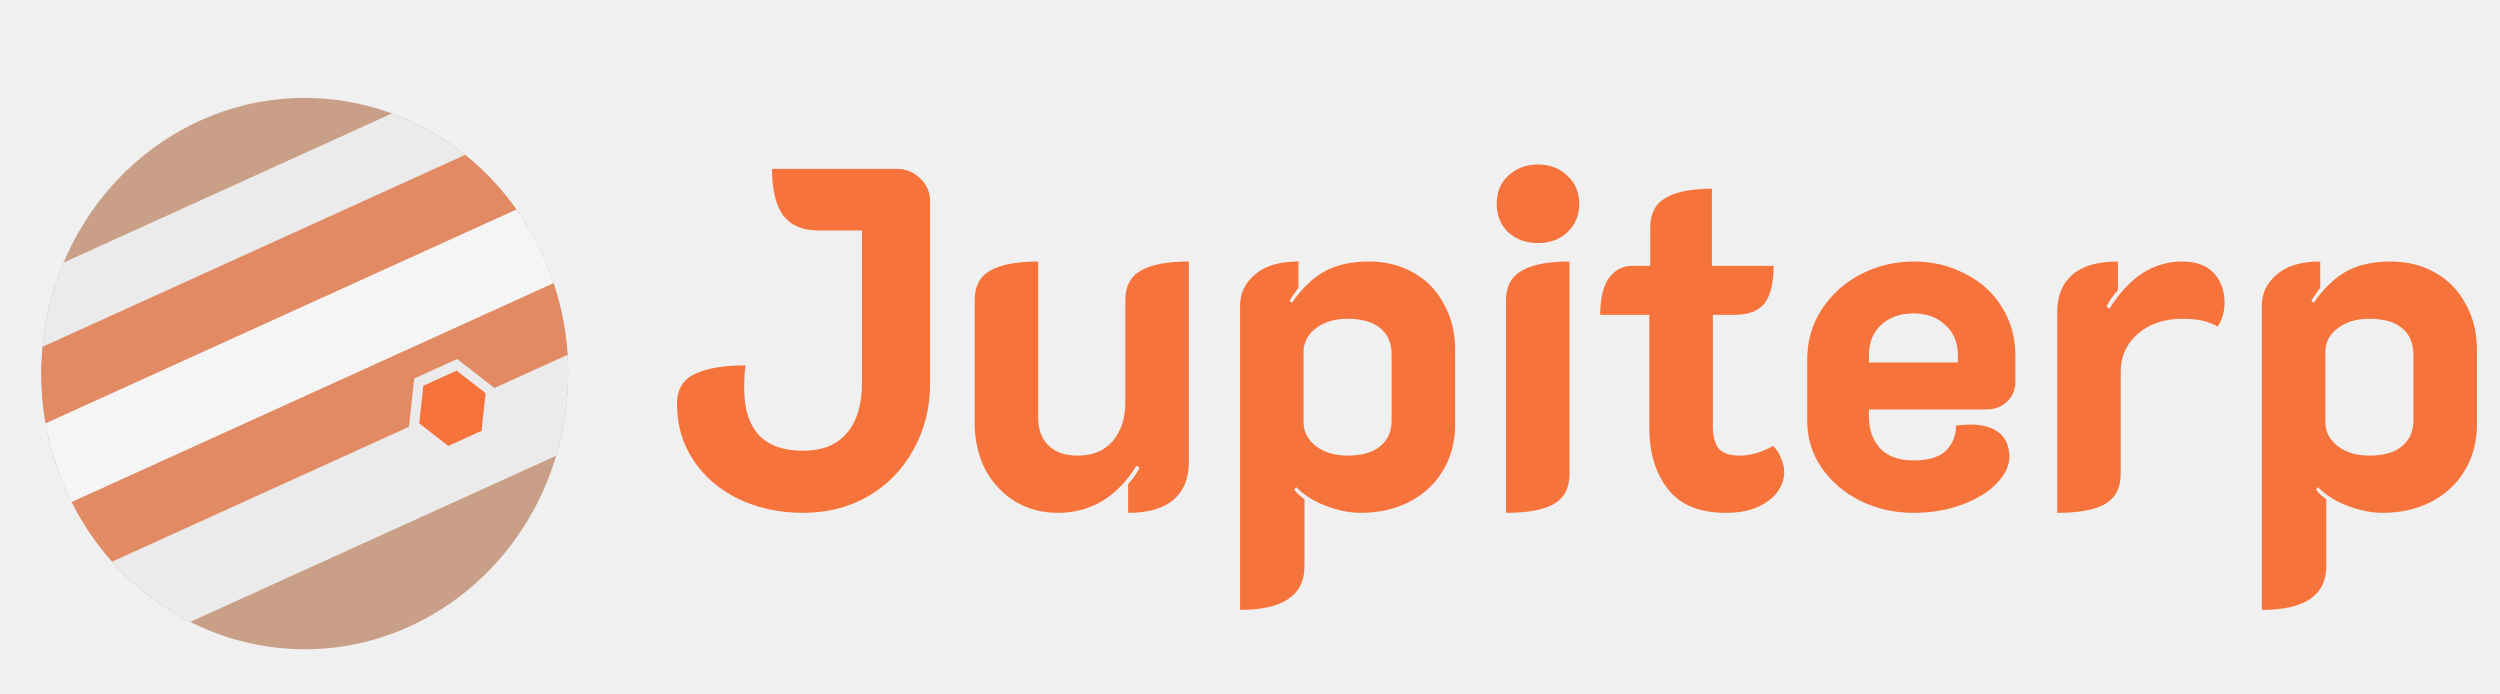
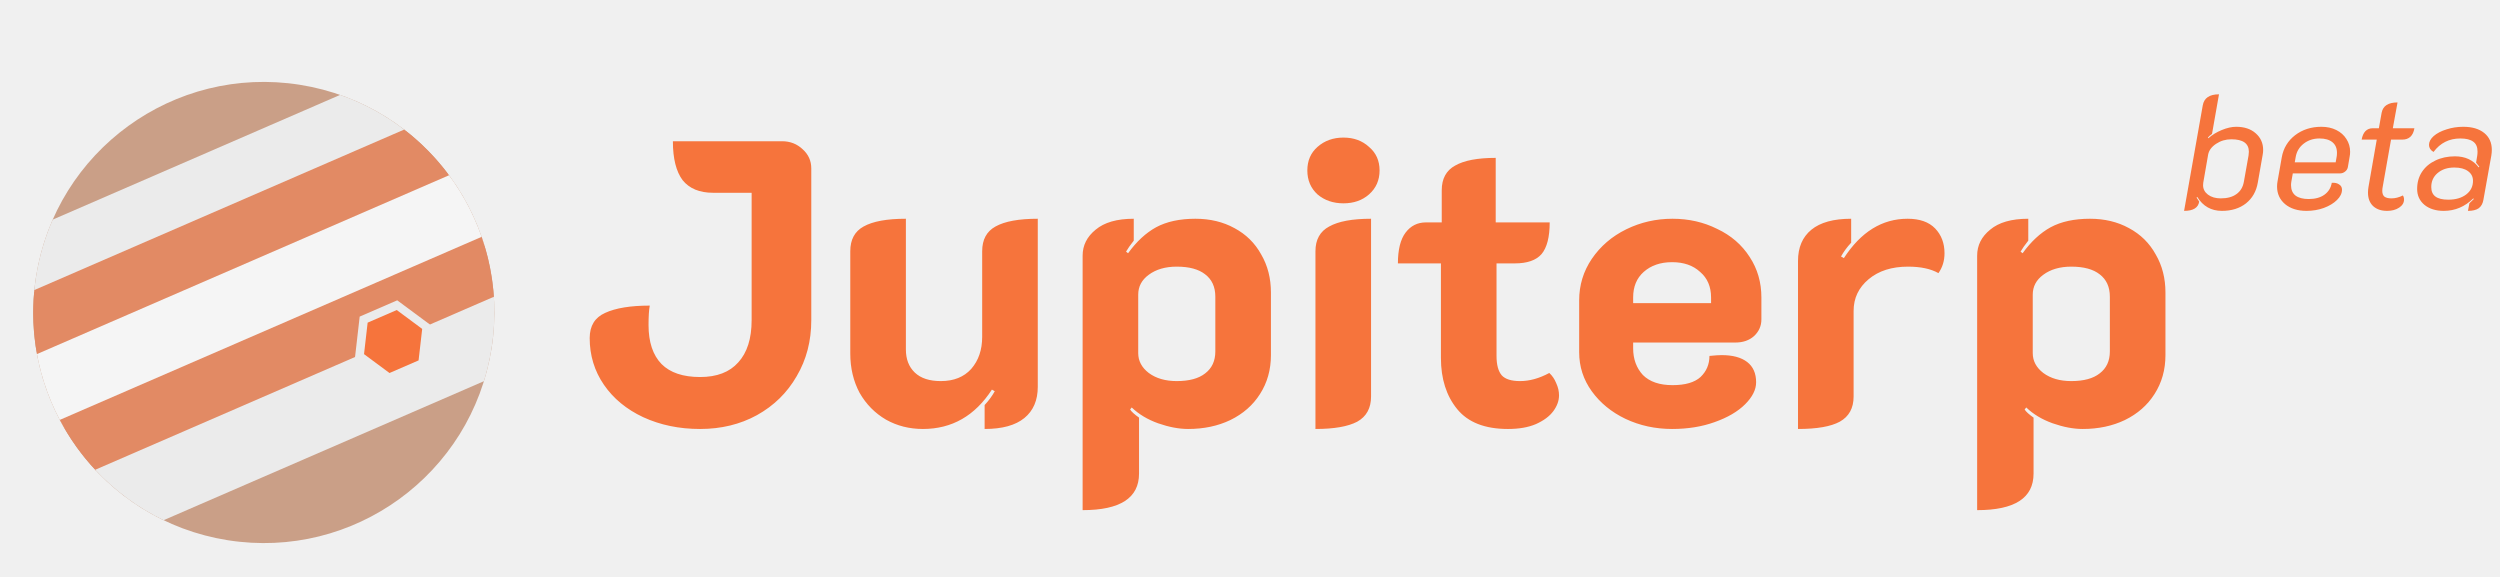
- <svg xmlns="http://www.w3.org/2000/svg" width="263" height="73" viewBox="0 0 263 73" fill="none">
-   <g clip-path="url(#clip0_4_2)">
-     <path d="M27.722 67.941C42.835 70.447 57.027 59.657 59.422 43.84C61.817 28.023 51.507 13.169 36.394 10.663C21.282 8.157 7.089 18.947 4.695 34.764C2.3 50.581 12.61 65.434 27.722 67.941Z" fill="#CA9F87" />
-     <path fill-rule="evenodd" clip-rule="evenodd" d="M49.135 16.462L4.459 36.752C4.516 36.092 4.594 35.429 4.695 34.764C5.076 32.244 5.757 29.852 6.694 27.62L41.23 11.935C44.135 12.998 46.793 14.541 49.135 16.462Z" fill="#EBEBEB" />
-     <path fill-rule="evenodd" clip-rule="evenodd" d="M58.59 30.931L8.099 53.863C6.474 50.938 5.33 47.707 4.761 44.304L54.188 21.856C56.141 24.571 57.641 27.642 58.59 30.931Z" fill="#F5F5F5" />
-     <path fill-rule="evenodd" clip-rule="evenodd" d="M4.484 36.479L48.928 16.294C50.979 17.944 52.792 19.882 54.32 22.041L4.8 44.532C4.344 41.929 4.225 39.225 4.484 36.479Z" fill="#E28A64" />
-     <path fill-rule="evenodd" clip-rule="evenodd" d="M59.713 37.452L11.882 59.175C10.17 57.268 8.708 55.126 7.541 52.81L58.235 29.786C59.047 32.227 59.553 34.802 59.713 37.452Z" fill="#E28A64" />
-     <path fill-rule="evenodd" clip-rule="evenodd" d="M58.509 47.941C58.902 46.617 59.209 45.248 59.422 43.84C59.755 41.639 59.843 39.456 59.705 37.323L11.798 59.081C14.109 61.678 16.884 63.844 20.015 65.423L58.509 47.941Z" fill="#EBEBEB" />
-     <path d="M43.02 44.932L43.58 39.818L48.091 37.769L52.042 40.834L51.482 45.947L46.971 47.996L43.02 44.932Z" fill="#EBEBEB" />
-     <path d="M44.103 44.539L44.537 40.578L48.031 38.991L51.092 41.364L50.658 45.325L47.163 46.913L44.103 44.539Z" fill="#F6743C" />
-     <path d="M84.485 53.951C81.981 53.951 79.705 53.457 77.657 52.471C75.641 51.484 74.064 50.123 72.927 48.387C71.789 46.652 71.22 44.695 71.22 42.517C71.22 40.986 71.837 39.931 73.073 39.353C74.341 38.74 76.129 38.434 78.437 38.434C78.34 38.979 78.291 39.795 78.291 40.884C78.291 43.028 78.811 44.661 79.852 45.784C80.892 46.873 82.436 47.417 84.485 47.417C86.5 47.417 88.029 46.805 89.069 45.58C90.142 44.355 90.678 42.585 90.678 40.272V24.245H86.045C84.42 24.245 83.201 23.717 82.388 22.662C81.607 21.574 81.217 19.94 81.217 17.762H94.336C95.311 17.762 96.14 18.103 96.823 18.783C97.506 19.43 97.847 20.229 97.847 21.182V40.272C97.847 42.892 97.262 45.24 96.092 47.315C94.954 49.391 93.361 51.024 91.312 52.215C89.297 53.372 87.021 53.951 84.485 53.951ZM125.065 48.642C125.065 50.344 124.528 51.654 123.455 52.573C122.382 53.491 120.789 53.951 118.676 53.951V50.939C119.164 50.395 119.57 49.816 119.895 49.204L119.554 49C117.506 52.3 114.742 53.951 111.263 53.951C109.638 53.951 108.158 53.559 106.825 52.777C105.492 51.96 104.436 50.837 103.655 49.408C102.908 47.945 102.534 46.294 102.534 44.457V31.595C102.534 30.131 103.07 29.094 104.143 28.481C105.248 27.834 106.939 27.511 109.215 27.511V43.947C109.215 45.172 109.573 46.141 110.288 46.856C111.003 47.571 112.043 47.928 113.409 47.928C114.97 47.928 116.189 47.417 117.067 46.397C117.944 45.342 118.383 43.998 118.383 42.364V31.595C118.383 30.131 118.92 29.094 119.993 28.481C121.098 27.834 122.789 27.511 125.065 27.511V48.642ZM130.453 32.156C130.453 30.863 130.973 29.774 132.013 28.889C133.054 27.971 134.582 27.511 136.598 27.511V30.267C136.207 30.778 135.898 31.237 135.671 31.646L135.915 31.85C136.923 30.387 138.044 29.298 139.28 28.583C140.548 27.869 142.125 27.511 144.01 27.511C145.766 27.511 147.327 27.903 148.692 28.685C150.09 29.468 151.163 30.574 151.911 32.003C152.691 33.398 153.081 34.997 153.081 36.801V44.661C153.081 46.499 152.642 48.132 151.765 49.561C150.919 50.956 149.733 52.045 148.204 52.828C146.709 53.577 145.018 53.951 143.133 53.951C142.027 53.951 140.824 53.712 139.524 53.236C138.256 52.76 137.199 52.096 136.354 51.245L136.159 51.501C136.321 51.773 136.679 52.113 137.232 52.522V59.565C137.232 62.628 134.972 64.159 130.453 64.159V32.156ZM141.767 47.928C143.262 47.928 144.401 47.605 145.181 46.958C145.994 46.311 146.4 45.393 146.4 44.202V37.311C146.4 36.086 145.994 35.151 145.181 34.504C144.401 33.857 143.262 33.534 141.767 33.534C140.401 33.534 139.28 33.874 138.402 34.555C137.557 35.202 137.134 36.035 137.134 37.056V44.406C137.134 45.393 137.557 46.227 138.402 46.907C139.28 47.587 140.401 47.928 141.767 47.928ZM161.797 25.572C160.561 25.572 159.521 25.198 158.676 24.449C157.863 23.666 157.456 22.662 157.456 21.437C157.456 20.212 157.863 19.226 158.676 18.477C159.521 17.694 160.561 17.303 161.797 17.303C163.032 17.303 164.056 17.694 164.869 18.477C165.715 19.226 166.137 20.212 166.137 21.437C166.137 22.662 165.715 23.666 164.869 24.449C164.056 25.198 163.032 25.572 161.797 25.572ZM158.432 31.595C158.432 30.131 158.985 29.094 160.09 28.481C161.195 27.834 162.87 27.511 165.113 27.511V49.867C165.113 51.331 164.56 52.385 163.455 53.032C162.35 53.645 160.675 53.951 158.432 53.951V31.595ZM181.556 53.951C178.793 53.951 176.761 53.117 175.46 51.45C174.16 49.782 173.509 47.639 173.509 45.019V33.126H168.34C168.34 31.39 168.649 30.098 169.266 29.247C169.884 28.396 170.697 27.971 171.705 27.971H173.607V23.938C173.607 22.475 174.143 21.437 175.216 20.825C176.289 20.178 177.915 19.855 180.093 19.855V27.971H186.579C186.579 29.808 186.254 31.135 185.604 31.952C184.954 32.734 183.881 33.126 182.385 33.126H180.191V44.763C180.191 45.886 180.402 46.703 180.824 47.213C181.247 47.69 181.979 47.928 183.019 47.928C184.157 47.928 185.328 47.587 186.53 46.907C186.888 47.247 187.164 47.673 187.359 48.183C187.587 48.693 187.701 49.204 187.701 49.714C187.701 50.395 187.473 51.058 187.018 51.705C186.563 52.352 185.864 52.896 184.921 53.338C184.011 53.746 182.889 53.951 181.556 53.951ZM201.29 53.951C199.274 53.951 197.404 53.525 195.681 52.675C193.991 51.824 192.642 50.667 191.634 49.204C190.626 47.741 190.122 46.107 190.122 44.304V37.771C190.122 35.865 190.626 34.13 191.634 32.564C192.674 30.965 194.056 29.723 195.779 28.838C197.501 27.954 199.354 27.511 201.338 27.511C203.289 27.511 205.078 27.937 206.703 28.787C208.361 29.604 209.662 30.778 210.604 32.309C211.547 33.806 212.019 35.508 212.019 37.413V40.169C212.019 40.986 211.726 41.684 211.141 42.262C210.556 42.807 209.809 43.079 208.898 43.079H196.608V43.794C196.608 45.155 196.998 46.278 197.778 47.162C198.592 48.013 199.778 48.438 201.338 48.438C202.866 48.438 203.987 48.098 204.703 47.417C205.419 46.703 205.776 45.818 205.776 44.763C206.426 44.695 206.914 44.661 207.239 44.661C208.572 44.661 209.596 44.95 210.312 45.529C211.028 46.107 211.385 46.958 211.385 48.081C211.385 49 210.946 49.918 210.068 50.837C209.19 51.756 207.971 52.505 206.41 53.083C204.883 53.661 203.176 53.951 201.29 53.951ZM205.971 38.128V37.413C205.971 36.052 205.532 34.98 204.655 34.198C203.81 33.381 202.688 32.973 201.29 32.973C199.891 32.973 198.754 33.381 197.876 34.198C197.031 34.98 196.608 36.052 196.608 37.413V38.128H205.971ZM229.634 33.534C227.683 33.534 226.105 34.062 224.903 35.117C223.7 36.171 223.099 37.498 223.099 39.098V49.867C223.099 51.331 222.545 52.385 221.441 53.032C220.368 53.645 218.692 53.951 216.418 53.951V32.82C216.418 31.118 216.954 29.808 218.027 28.889C219.1 27.971 220.692 27.511 222.806 27.511V30.523C222.319 31.067 221.911 31.646 221.587 32.258L221.928 32.462C223.977 29.162 226.528 27.511 229.585 27.511C231.048 27.511 232.152 27.92 232.901 28.736C233.649 29.553 234.023 30.591 234.023 31.85C234.023 32.803 233.779 33.636 233.292 34.351C232.381 33.806 231.161 33.534 229.634 33.534ZM237.944 32.156C237.944 30.863 238.463 29.774 239.505 28.889C240.544 27.971 242.072 27.511 244.089 27.511V30.267C243.699 30.778 243.389 31.237 243.162 31.646L243.406 31.85C244.413 30.387 245.535 29.298 246.771 28.583C248.039 27.869 249.615 27.511 251.502 27.511C253.258 27.511 254.818 27.903 256.184 28.685C257.58 29.468 258.653 30.574 259.402 32.003C260.183 33.398 260.573 34.997 260.573 36.801V44.661C260.573 46.499 260.134 48.132 259.256 49.561C258.409 50.956 257.223 52.045 255.696 52.828C254.2 53.577 252.508 53.951 250.624 53.951C249.518 53.951 248.314 53.712 247.015 53.236C245.747 52.76 244.69 52.096 243.845 51.245L243.65 51.501C243.812 51.773 244.169 52.113 244.723 52.522V59.565C244.723 62.628 242.462 64.159 237.944 64.159V32.156ZM249.258 47.928C250.753 47.928 251.892 47.605 252.672 46.958C253.484 46.311 253.891 45.393 253.891 44.202V37.311C253.891 36.086 253.484 35.151 252.672 34.504C251.892 33.857 250.753 33.534 249.258 33.534C247.893 33.534 246.771 33.874 245.893 34.555C245.047 35.202 244.625 36.035 244.625 37.056V44.406C244.625 45.393 245.047 46.227 245.893 46.907C246.771 47.587 247.893 47.928 249.258 47.928Z" fill="#F6743C" />
-   </g>
-   <defs>
-     <clipPath id="clip0_4_2">
-       <rect width="261.985" height="72.479" fill="white" transform="translate(0.358704)" />
-     </clipPath>
-   </defs>
+ <svg xmlns="http://www.w3.org/2000/svg" width="1540" height="355" viewBox="0 0 1540 355" fill="none">
+   <circle cx="162.5" cy="192.5" r="142.023" transform="rotate(9.00402 162.5 192.5)" fill="#CA9F87" />
+   <path fill-rule="evenodd" clip-rule="evenodd" d="M250.038 80.63L21.021 180.012C21.31 176.776 21.711 173.529 22.227 170.273C24.183 157.93 27.674 146.213 32.474 135.284L209.514 58.458C224.406 63.662 238.036 71.221 250.038 80.63Z" fill="#EBEBEB" />
+   <path fill-rule="evenodd" clip-rule="evenodd" d="M298.51 151.501L39.678 263.82C31.347 249.493 25.484 233.667 22.567 217.001L275.941 107.05C285.955 120.348 293.641 135.388 298.51 151.501Z" fill="#F5F5F5" />
+   <path fill-rule="evenodd" clip-rule="evenodd" d="M21.147 178.672L248.976 79.805C259.492 87.89 268.786 97.383 276.618 107.956L22.767 218.115C20.43 205.37 19.819 192.123 21.147 178.672Z" fill="#E28A64" />
+   <path fill-rule="evenodd" clip-rule="evenodd" d="M304.264 183.438L59.071 289.839C50.293 280.498 42.802 270.005 36.82 258.662L296.687 145.893C300.852 157.849 303.447 170.46 304.264 183.438Z" fill="#E28A64" />
+   <path fill-rule="evenodd" clip-rule="evenodd" d="M298.093 234.813C300.106 228.332 301.68 221.627 302.773 214.727C304.481 203.946 304.928 193.256 304.223 182.808L58.64 289.379C70.49 302.099 84.714 312.708 100.762 320.444L298.093 234.813Z" fill="#EBEBEB" />
+   <path d="M218.693 220.075L221.565 195.03L244.69 184.994L264.944 200.003L262.073 225.048L238.947 235.084L218.693 220.075Z" fill="#EBEBEB" />
+   <path d="M224.243 218.151L226.467 198.75L244.381 190.976L260.071 202.603L257.847 222.004L239.933 229.778L224.243 218.151Z" fill="#F6743C" />
+   <path d="M431.25 264.25C418.417 264.25 406.75 261.833 396.25 257C385.917 252.167 377.833 245.5 372 237C366.167 228.5 363.25 218.917 363.25 208.25C363.25 200.75 366.417 195.583 372.75 192.75C379.25 189.75 388.417 188.25 400.25 188.25C399.75 190.917 399.5 194.917 399.5 200.25C399.5 210.75 402.167 218.75 407.5 224.25C412.833 229.583 420.75 232.25 431.25 232.25C441.583 232.25 449.417 229.25 454.75 223.25C460.25 217.25 463 208.583 463 197.25V118.75H439.25C430.917 118.75 424.667 116.167 420.5 111C416.5 105.667 414.5 97.667 414.5 87H481.75C486.75 87 491 88.667 494.5 92C498 95.167 499.75 99.083 499.75 103.75V197.25C499.75 210.083 496.75 221.583 490.75 231.75C484.917 241.917 476.75 249.917 466.25 255.75C455.917 261.417 444.25 264.25 431.25 264.25ZM639.273 238.25C639.273 246.583 636.523 253 631.023 257.5C625.523 262 617.357 264.25 606.523 264.25V249.5C609.023 246.833 611.107 244 612.773 241L611.023 240C600.523 256.167 586.357 264.25 568.523 264.25C560.19 264.25 552.607 262.333 545.773 258.5C538.94 254.5 533.523 249 529.523 242C525.69 234.833 523.773 226.75 523.773 217.75V154.75C523.773 147.583 526.523 142.5 532.023 139.5C537.69 136.333 546.357 134.75 558.023 134.75V215.25C558.023 221.25 559.857 226 563.523 229.5C567.19 233 572.523 234.75 579.523 234.75C587.523 234.75 593.773 232.25 598.273 227.25C602.773 222.083 605.023 215.5 605.023 207.5V154.75C605.023 147.583 607.773 142.5 613.273 139.5C618.94 136.333 627.607 134.75 639.273 134.75V238.25ZM666.893 157.5C666.893 151.167 669.559 145.833 674.893 141.5C680.226 137 688.059 134.75 698.393 134.75V148.25C696.393 150.75 694.809 153 693.643 155L694.893 156C700.059 148.833 705.809 143.5 712.143 140C718.643 136.5 726.726 134.75 736.393 134.75C745.393 134.75 753.393 136.667 760.393 140.5C767.559 144.333 773.059 149.75 776.893 156.75C780.893 163.583 782.893 171.417 782.893 180.25V218.75C782.893 227.75 780.643 235.75 776.143 242.75C771.809 249.583 765.726 254.917 757.893 258.75C750.226 262.417 741.559 264.25 731.893 264.25C726.226 264.25 720.059 263.083 713.393 260.75C706.893 258.417 701.476 255.167 697.143 251L696.143 252.25C696.976 253.583 698.809 255.25 701.643 257.25V291.75C701.643 306.75 690.059 314.25 666.893 314.25V157.5ZM724.893 234.75C732.559 234.75 738.393 233.167 742.393 230C746.559 226.833 748.643 222.333 748.643 216.5V182.75C748.643 176.75 746.559 172.167 742.393 169C738.393 165.833 732.559 164.25 724.893 164.25C717.893 164.25 712.143 165.917 707.643 169.25C703.309 172.417 701.143 176.5 701.143 181.5V217.5C701.143 222.333 703.309 226.417 707.643 229.75C712.143 233.083 717.893 234.75 724.893 234.75ZM827.57 125.25C821.237 125.25 815.904 123.417 811.57 119.75C807.404 115.917 805.32 111 805.32 105C805.32 99 807.404 94.167 811.57 90.5C815.904 86.667 821.237 84.75 827.57 84.75C833.904 84.75 839.154 86.667 843.32 90.5C847.654 94.167 849.82 99 849.82 105C849.82 111 847.654 115.917 843.32 119.75C839.154 123.417 833.904 125.25 827.57 125.25ZM810.32 154.75C810.32 147.583 813.154 142.5 818.82 139.5C824.487 136.333 833.07 134.75 844.57 134.75V244.25C844.57 251.417 841.737 256.583 836.07 259.75C830.404 262.75 821.82 264.25 810.32 264.25V154.75ZM928.861 264.25C914.695 264.25 904.278 260.167 897.611 252C890.945 243.833 887.611 233.333 887.611 220.5V162.25H861.111C861.111 153.75 862.695 147.417 865.861 143.25C869.028 139.083 873.195 137 878.361 137H888.111V117.25C888.111 110.083 890.861 105 896.361 102C901.861 98.833 910.195 97.25 921.361 97.25V137H954.611C954.611 146 952.945 152.5 949.611 156.5C946.278 160.333 940.778 162.25 933.111 162.25H921.861V219.25C921.861 224.75 922.945 228.75 925.111 231.25C927.278 233.583 931.028 234.75 936.361 234.75C942.195 234.75 948.195 233.083 954.361 229.75C956.195 231.417 957.611 233.5 958.611 236C959.778 238.5 960.361 241 960.361 243.5C960.361 246.833 959.195 250.083 956.861 253.25C954.528 256.417 950.945 259.083 946.111 261.25C941.445 263.25 935.695 264.25 928.861 264.25ZM1030.02 264.25C1019.69 264.25 1010.1 262.167 1001.27 258C992.605 253.833 985.688 248.167 980.521 241C975.355 233.833 972.771 225.833 972.771 217V185C972.771 175.667 975.355 167.167 980.521 159.5C985.855 151.667 992.938 145.583 1001.77 141.25C1010.6 136.917 1020.1 134.75 1030.27 134.75C1040.27 134.75 1049.44 136.833 1057.77 141C1066.27 145 1072.94 150.75 1077.77 158.25C1082.6 165.583 1085.02 173.917 1085.02 183.25V196.75C1085.02 200.75 1083.52 204.167 1080.52 207C1077.52 209.667 1073.69 211 1069.02 211H1006.02V214.5C1006.02 221.167 1008.02 226.667 1012.02 231C1016.19 235.167 1022.27 237.25 1030.27 237.25C1038.1 237.25 1043.85 235.583 1047.52 232.25C1051.19 228.75 1053.02 224.417 1053.02 219.25C1056.35 218.917 1058.85 218.75 1060.52 218.75C1067.35 218.75 1072.6 220.167 1076.27 223C1079.94 225.833 1081.77 230 1081.77 235.5C1081.77 240 1079.52 244.5 1075.02 249C1070.52 253.5 1064.27 257.167 1056.27 260C1048.44 262.833 1039.69 264.25 1030.02 264.25ZM1054.02 186.75V183.25C1054.02 176.583 1051.77 171.333 1047.27 167.5C1042.94 163.5 1037.19 161.5 1030.02 161.5C1022.85 161.5 1017.02 163.5 1012.52 167.5C1008.19 171.333 1006.02 176.583 1006.02 183.25V186.75H1054.02ZM1175.32 164.25C1165.32 164.25 1157.23 166.833 1151.07 172C1144.9 177.167 1141.82 183.667 1141.82 191.5V244.25C1141.82 251.417 1138.98 256.583 1133.32 259.75C1127.82 262.75 1119.23 264.25 1107.57 264.25V160.75C1107.57 152.417 1110.32 146 1115.82 141.5C1121.32 137 1129.48 134.75 1140.32 134.75V149.5C1137.82 152.167 1135.73 155 1134.07 158L1135.82 159C1146.32 142.833 1159.4 134.75 1175.07 134.75C1182.57 134.75 1188.23 136.75 1192.07 140.75C1195.9 144.75 1197.82 149.833 1197.82 156C1197.82 160.667 1196.57 164.75 1194.07 168.25C1189.4 165.583 1183.15 164.25 1175.32 164.25ZM1217.92 157.5C1217.92 151.167 1220.58 145.833 1225.92 141.5C1231.25 137 1239.08 134.75 1249.42 134.75V148.25C1247.42 150.75 1245.83 153 1244.67 155L1245.92 156C1251.08 148.833 1256.83 143.5 1263.17 140C1269.67 136.5 1277.75 134.75 1287.42 134.75C1296.42 134.75 1304.42 136.667 1311.42 140.5C1318.58 144.333 1324.08 149.75 1327.92 156.75C1331.92 163.583 1333.92 171.417 1333.92 180.25V218.75C1333.92 227.75 1331.67 235.75 1327.17 242.75C1322.83 249.583 1316.75 254.917 1308.92 258.75C1301.25 262.417 1292.58 264.25 1282.92 264.25C1277.25 264.25 1271.08 263.083 1264.42 260.75C1257.92 258.417 1252.5 255.167 1248.17 251L1247.17 252.25C1248 253.583 1249.83 255.25 1252.67 257.25V291.75C1252.67 306.75 1241.08 314.25 1217.92 314.25V157.5ZM1275.92 234.75C1283.58 234.75 1289.42 233.167 1293.42 230C1297.58 226.833 1299.67 222.333 1299.67 216.5V182.75C1299.67 176.75 1297.58 172.167 1293.42 169C1289.42 165.833 1283.58 164.25 1275.92 164.25C1268.92 164.25 1263.17 165.917 1258.67 169.25C1254.33 172.417 1252.17 176.5 1252.17 181.5V217.5C1252.17 222.333 1254.33 226.417 1258.67 229.75C1263.17 233.083 1268.92 234.75 1275.92 234.75Z" fill="#F6743C" />
+   <path d="M1356.9 64.9C1357.7 60.367 1361.03 58.1 1366.9 58.1L1362.6 82.5C1361.47 83.3 1360.63 84.033 1360.1 84.7L1360.3 85.2C1362.7 83.067 1365.47 81.367 1368.6 80.1C1371.8 78.767 1374.77 78.1 1377.5 78.1C1382.5 78.1 1386.5 79.433 1389.5 82.1C1392.57 84.767 1394.1 88.2 1394.1 92.4C1394.1 93.4 1394 94.4 1393.8 95.4L1390.8 112.5C1389.87 117.9 1387.43 122.167 1383.5 125.3C1379.57 128.367 1374.63 129.9 1368.7 129.9C1362.1 129.9 1357.03 127.033 1353.5 121.3L1353.1 121.7L1354.7 124.2C1354.1 128 1351 129.9 1345.4 129.9L1356.9 64.9ZM1368 122.2C1372 122.2 1375.2 121.333 1377.6 119.6C1380.07 117.867 1381.6 115.367 1382.2 112.1L1385.1 95.8C1385.23 94.733 1385.3 93.967 1385.3 93.5C1385.3 88.367 1381.7 85.8 1374.5 85.8C1371.03 85.8 1367.9 86.733 1365.1 88.6C1362.3 90.467 1360.67 92.7 1360.2 95.3L1357.2 112.6C1357.13 112.933 1357.1 113.433 1357.1 114.1C1357.1 116.433 1358.1 118.367 1360.1 119.9C1362.17 121.433 1364.8 122.2 1368 122.2ZM1420.87 129.9C1415.4 129.9 1411 128.533 1407.67 125.8C1404.34 123 1402.67 119.367 1402.67 114.9C1402.67 113.833 1402.77 112.767 1402.97 111.7L1405.57 96.9C1406.57 91.3 1409.3 86.767 1413.77 83.3C1418.3 79.833 1423.7 78.1 1429.97 78.1C1433.44 78.1 1436.5 78.767 1439.17 80.1C1441.84 81.433 1443.9 83.267 1445.37 85.6C1446.9 87.933 1447.67 90.567 1447.67 93.5C1447.67 94.567 1447.57 95.6 1447.37 96.6L1446.27 103C1446.07 104.067 1445.5 104.967 1444.57 105.7C1443.64 106.433 1442.64 106.8 1441.57 106.8H1412.37L1411.57 111.3C1411.37 112.3 1411.27 113.2 1411.27 114C1411.27 116.867 1412.2 119.033 1414.07 120.5C1415.94 121.9 1418.64 122.6 1422.17 122.6C1426.1 122.6 1429.3 121.733 1431.77 120C1434.3 118.2 1435.84 115.733 1436.37 112.6C1438.24 112.467 1439.74 112.8 1440.87 113.6C1442.07 114.333 1442.67 115.4 1442.67 116.8C1442.67 119.067 1441.64 121.2 1439.57 123.2C1437.57 125.2 1434.87 126.833 1431.47 128.1C1428.14 129.3 1424.6 129.9 1420.87 129.9ZM1438.77 100L1439.37 96.6C1439.5 96 1439.57 95.167 1439.57 94.1C1439.57 91.3 1438.64 89.133 1436.77 87.6C1434.9 86.067 1432.24 85.3 1428.77 85.3C1425.04 85.3 1421.8 86.367 1419.07 88.5C1416.4 90.567 1414.77 93.267 1414.17 96.6L1413.57 100H1438.77ZM1470.48 129.9C1466.81 129.9 1463.91 128.9 1461.78 126.9C1459.71 124.9 1458.68 122.133 1458.68 118.6C1458.68 117.533 1458.78 116.4 1458.98 115.2L1464.08 86H1454.78C1455.18 83.733 1455.94 82 1457.08 80.8C1458.28 79.6 1459.78 79 1461.58 79H1465.38L1467.08 69.5C1467.88 65.233 1471.14 63.1 1476.88 63.1L1473.98 79H1487.28C1486.48 83.667 1483.98 86 1479.78 86H1472.88L1467.78 114.9C1467.58 115.9 1467.48 116.767 1467.48 117.5C1467.48 119.167 1467.91 120.367 1468.78 121.1C1469.71 121.833 1471.18 122.2 1473.18 122.2C1475.44 122.2 1477.78 121.6 1480.18 120.4C1480.64 121.067 1480.88 121.9 1480.88 122.9C1480.88 124.9 1479.88 126.567 1477.88 127.9C1475.88 129.233 1473.41 129.9 1470.48 129.9ZM1505.36 129.9C1500.49 129.9 1496.52 128.667 1493.46 126.2C1490.46 123.667 1488.96 120.4 1488.96 116.4C1488.96 112.467 1489.92 109 1491.86 106C1493.86 102.933 1496.62 100.567 1500.16 98.9C1503.69 97.167 1507.72 96.3 1512.26 96.3C1518.59 96.3 1523.46 98.567 1526.86 103.1L1527.26 102.7C1527.06 102.433 1526.39 101.6 1525.26 100.2L1525.96 96C1526.09 95.333 1526.16 94.433 1526.16 93.3C1526.16 90.567 1525.29 88.567 1523.56 87.3C1521.82 85.967 1519.16 85.3 1515.56 85.3C1508.69 85.3 1503.19 88.067 1499.06 93.6C1498.19 93.133 1497.49 92.5 1496.96 91.7C1496.49 90.9 1496.26 90.1 1496.26 89.3C1496.26 87.367 1497.22 85.533 1499.16 83.8C1501.16 82.067 1503.79 80.7 1507.06 79.7C1510.32 78.633 1513.76 78.1 1517.36 78.1C1522.82 78.1 1527.12 79.367 1530.26 81.9C1533.39 84.433 1534.96 87.9 1534.96 92.3C1534.96 93.433 1534.86 94.6 1534.66 95.8L1529.76 123.2C1529.36 125.467 1528.39 127.167 1526.86 128.3C1525.32 129.367 1523.12 129.9 1520.26 129.9L1521.16 125.2C1522.69 123.8 1523.59 122.933 1523.86 122.6L1523.56 122.2C1518.36 127.333 1512.29 129.9 1505.36 129.9ZM1508.16 123C1512.69 123 1516.36 121.933 1519.16 119.8C1521.96 117.667 1523.36 114.867 1523.36 111.4C1523.36 108.867 1522.32 106.867 1520.26 105.4C1518.26 103.933 1515.46 103.2 1511.86 103.2C1507.66 103.2 1504.22 104.333 1501.56 106.6C1498.96 108.8 1497.66 111.667 1497.66 115.2C1497.66 117.867 1498.52 119.833 1500.26 121.1C1501.99 122.367 1504.62 123 1508.16 123Z" fill="#F6743C" />
</svg>
